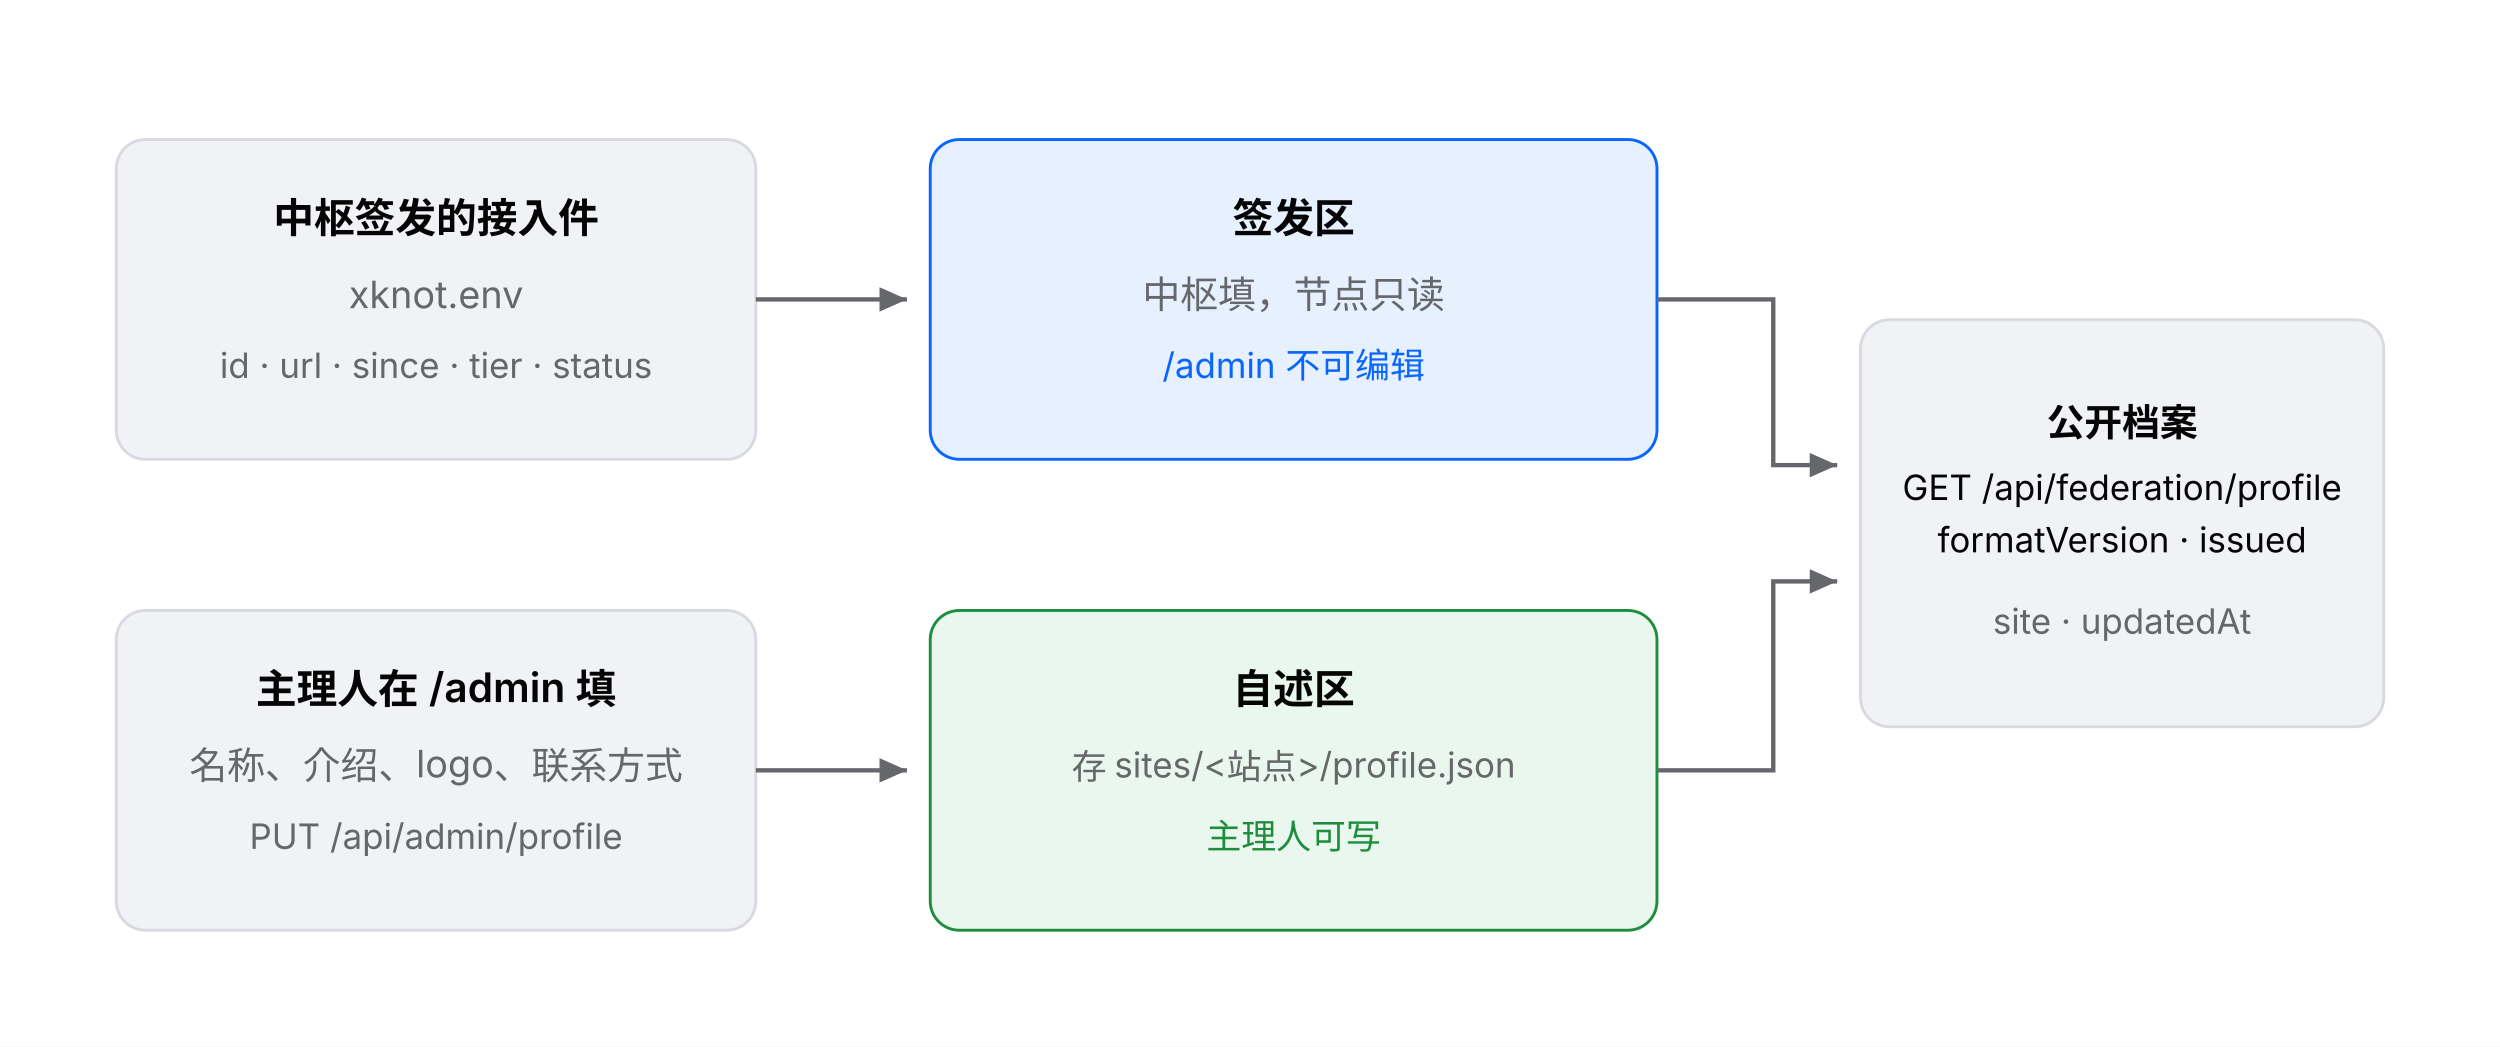
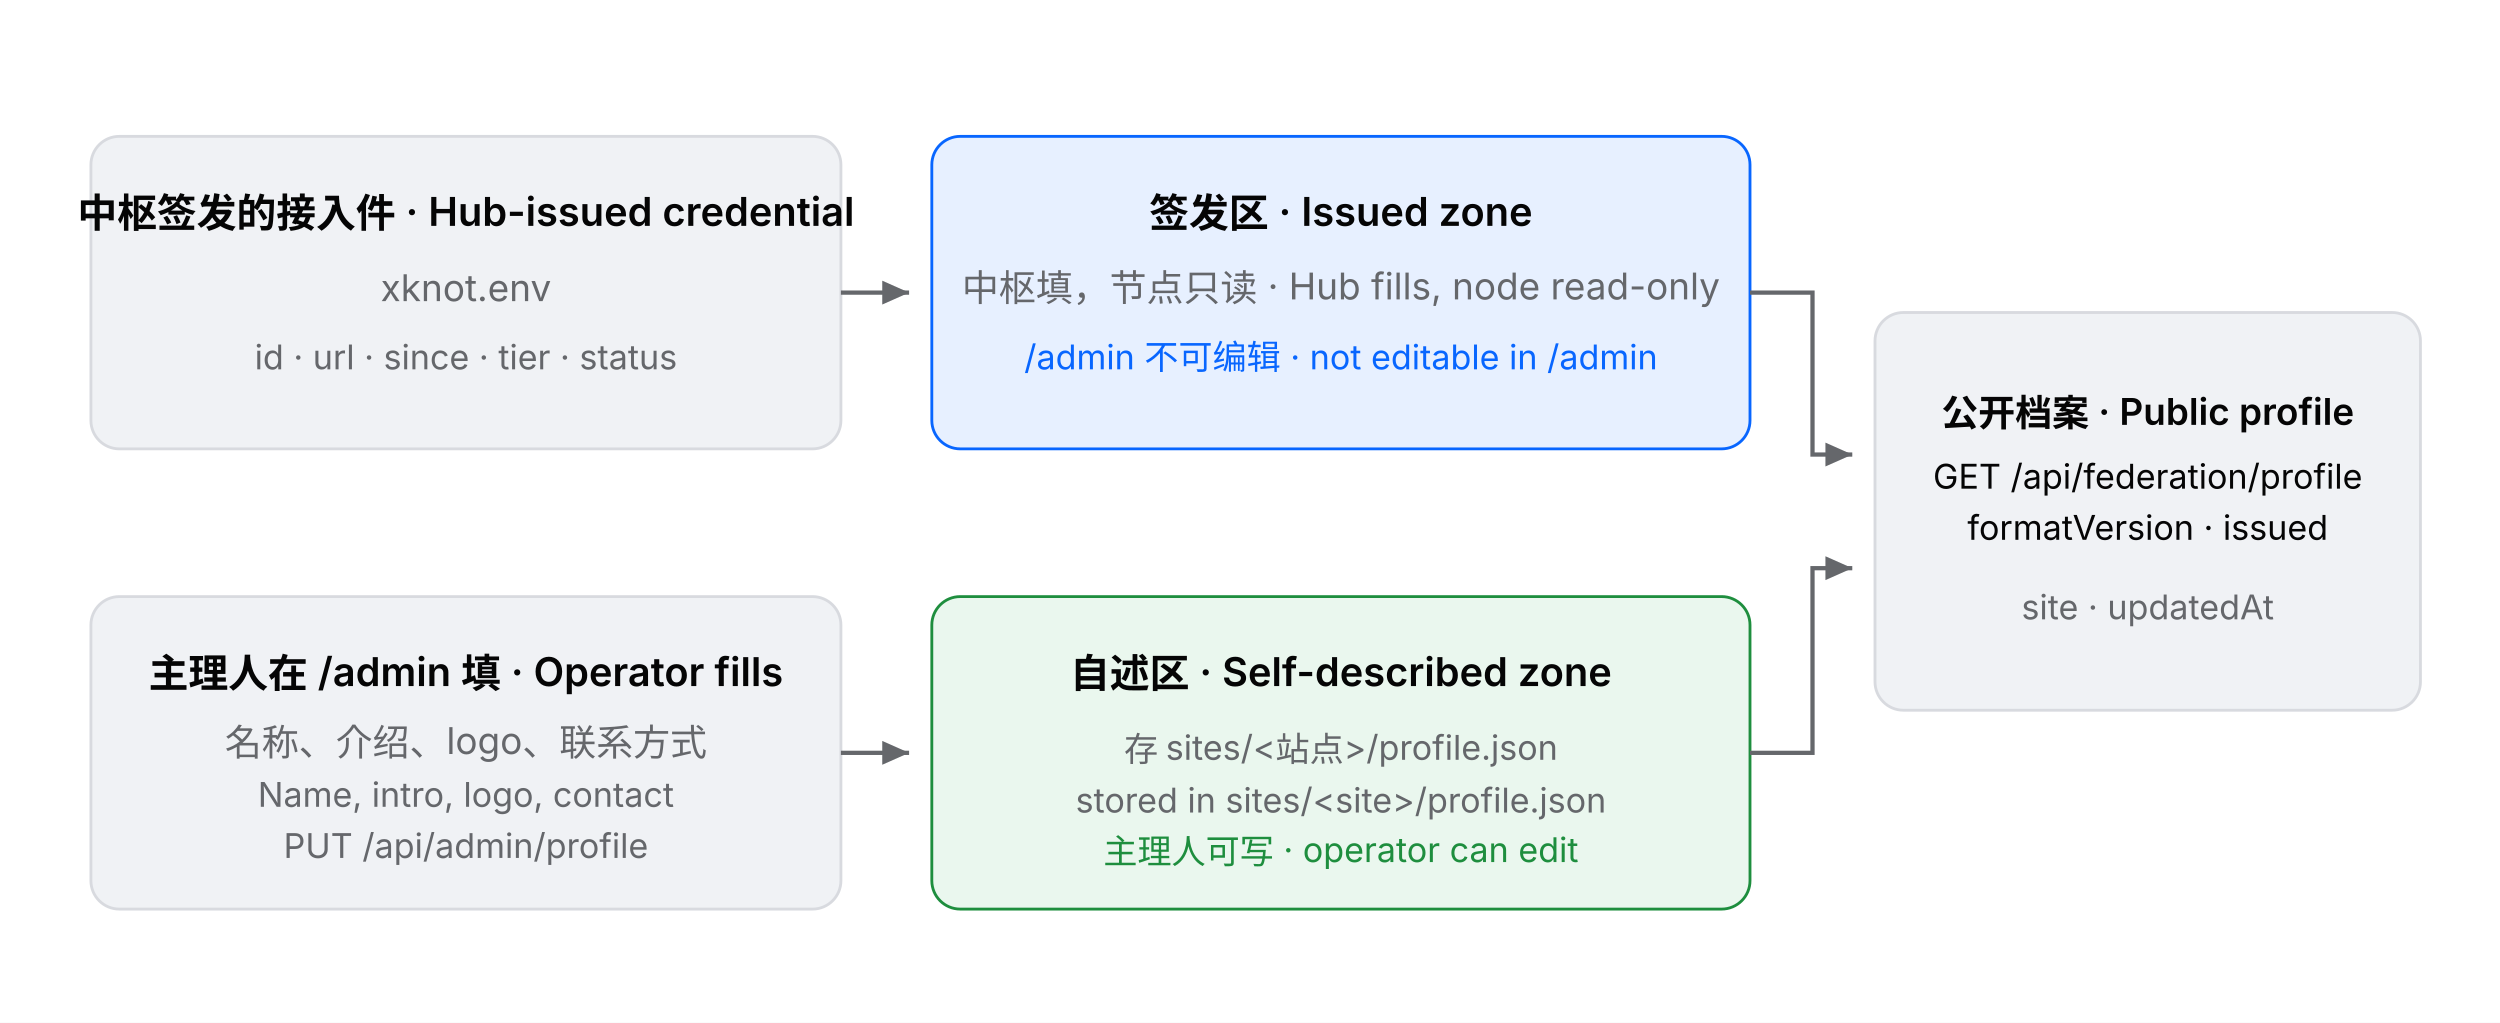
- <svg xmlns="http://www.w3.org/2000/svg" width="860" height="360" viewBox="0 0 860 360" role="img" aria-labelledby="title desc">
+ <svg xmlns="http://www.w3.org/2000/svg" width="880" height="360" viewBox="0 0 880 360" role="img" aria-labelledby="title desc">
  <defs>
    <marker id="arrow" viewBox="0 0 10 10" refX="9" refY="5" markerWidth="7" markerHeight="7" orient="auto-start-reverse">
      <path d="M0,1 L9,5 L0,9 z" fill="#65676B" />
    </marker>
  </defs>
-   <rect x="0" y="0" width="860" height="360" fill="#FFFFFF" />
-   <rect x="40" y="48" width="220" height="110" rx="10" fill="#F0F2F5" stroke="#D8DADF" />
-   <rect x="320" y="48" width="250" height="110" rx="10" fill="#E7F0FF" stroke="#0866FF" />
-   <rect x="40" y="210" width="220" height="110" rx="10" fill="#F0F2F5" stroke="#D8DADF" />
-   <rect x="320" y="210" width="250" height="110" rx="10" fill="#EAF7EE" stroke="#1E8E3E" />
-   <rect x="640" y="110" width="180" height="140" rx="10" fill="#F0F2F5" stroke="#D8DADF" />
-   <line x1="260" y1="103" x2="312" y2="103" stroke="#65676B" stroke-width="1.5" marker-end="url(#arrow)" />
-   <line x1="260" y1="265" x2="312" y2="265" stroke="#65676B" stroke-width="1.5" marker-end="url(#arrow)" />
-   <path d="M570 103 L610 103 L610 160 L632 160" fill="none" stroke="#65676B" stroke-width="1.5" marker-end="url(#arrow)" />
-   <path d="M570 265 L610 265 L610 200 L632 200" fill="none" stroke="#65676B" stroke-width="1.5" marker-end="url(#arrow)" />
-   <text x="150" y="80" text-anchor="middle" font-family="-apple-system, BlinkMacSystemFont, 'PingFang SC', 'Microsoft YaHei', sans-serif" font-size="14" font-weight="600" fill="#050505">中枢签发的接入件</text>
-   <text x="150" y="106" text-anchor="middle" font-family="-apple-system, BlinkMacSystemFont, 'PingFang SC', 'Microsoft YaHei', sans-serif" font-size="13" fill="#65676B">xknot.env</text>
-   <text x="150" y="130" text-anchor="middle" font-family="-apple-system, BlinkMacSystemFont, 'PingFang SC', 'Microsoft YaHei', sans-serif" font-size="12" fill="#65676B">id · url · since · tier · status</text>
-   <text x="445" y="80" text-anchor="middle" font-family="-apple-system, BlinkMacSystemFont, 'PingFang SC', 'Microsoft YaHei', sans-serif" font-size="14" font-weight="600" fill="#050505">签发区</text>
-   <text x="445" y="106" text-anchor="middle" font-family="-apple-system, BlinkMacSystemFont, 'PingFang SC', 'Microsoft YaHei', sans-serif" font-size="13" fill="#65676B">中枢填，节点只读</text>
-   <text x="445" y="130" text-anchor="middle" font-family="-apple-system, BlinkMacSystemFont, 'PingFang SC', 'Microsoft YaHei', sans-serif" font-size="12" fill="#0866FF">/admin 不可编辑</text>
-   <text x="150" y="242" text-anchor="middle" font-family="-apple-system, BlinkMacSystemFont, 'PingFang SC', 'Microsoft YaHei', sans-serif" font-size="14" font-weight="600" fill="#050505">主理人在 /admin 填</text>
-   <text x="150" y="268" text-anchor="middle" font-family="-apple-system, BlinkMacSystemFont, 'PingFang SC', 'Microsoft YaHei', sans-serif" font-size="13" fill="#65676B">名称、介绍、logo、联系方式</text>
-   <text x="150" y="292" text-anchor="middle" font-family="-apple-system, BlinkMacSystemFont, 'PingFang SC', 'Microsoft YaHei', sans-serif" font-size="12" fill="#65676B">PUT /api/admin/profile</text>
-   <text x="445" y="242" text-anchor="middle" font-family="-apple-system, BlinkMacSystemFont, 'PingFang SC', 'Microsoft YaHei', sans-serif" font-size="14" font-weight="600" fill="#050505">自述区</text>
-   <text x="445" y="268" text-anchor="middle" font-family="-apple-system, BlinkMacSystemFont, 'PingFang SC', 'Microsoft YaHei', sans-serif" font-size="12" fill="#65676B">存 sites/&lt;站点&gt;/profile.json</text>
-   <text x="445" y="292" text-anchor="middle" font-family="-apple-system, BlinkMacSystemFont, 'PingFang SC', 'Microsoft YaHei', sans-serif" font-size="12" fill="#1E8E3E">主理人可写</text>
-   <text x="730" y="150" text-anchor="middle" font-family="-apple-system, BlinkMacSystemFont, 'PingFang SC', 'Microsoft YaHei', sans-serif" font-size="13" font-weight="600" fill="#050505">公开档案</text>
-   <text x="730" y="172" text-anchor="middle" font-family="-apple-system, BlinkMacSystemFont, 'PingFang SC', 'Microsoft YaHei', sans-serif" font-size="12" fill="#050505">GET /api/federation/profile</text>
-   <text x="730" y="190" text-anchor="middle" font-family="-apple-system, BlinkMacSystemFont, 'PingFang SC', 'Microsoft YaHei', sans-serif" font-size="12" fill="#050505">formatVersion · issued</text>
-   <text x="730" y="218" text-anchor="middle" font-family="-apple-system, BlinkMacSystemFont, 'PingFang SC', 'Microsoft YaHei', sans-serif" font-size="12" fill="#65676B">site · updatedAt</text>
+   <rect x="0" y="0" width="880" height="360" fill="#FFFFFF" />
+   <rect x="32" y="48" width="264" height="110" rx="10" fill="#F0F2F5" stroke="#D8DADF" />
+   <rect x="328" y="48" width="288" height="110" rx="10" fill="#E7F0FF" stroke="#0866FF" />
+   <rect x="32" y="210" width="264" height="110" rx="10" fill="#F0F2F5" stroke="#D8DADF" />
+   <rect x="328" y="210" width="288" height="110" rx="10" fill="#EAF7EE" stroke="#1E8E3E" />
+   <rect x="660" y="110" width="192" height="140" rx="10" fill="#F0F2F5" stroke="#D8DADF" />
+   <line x1="296" y1="103" x2="320" y2="103" stroke="#65676B" stroke-width="1.5" marker-end="url(#arrow)" />
+   <line x1="296" y1="265" x2="320" y2="265" stroke="#65676B" stroke-width="1.5" marker-end="url(#arrow)" />
+   <path d="M616 103 L638 103 L638 160 L652 160" fill="none" stroke="#65676B" stroke-width="1.5" marker-end="url(#arrow)" />
+   <path d="M616 265 L638 265 L638 200 L652 200" fill="none" stroke="#65676B" stroke-width="1.5" marker-end="url(#arrow)" />
+   <text x="164" y="80" text-anchor="middle" font-family="-apple-system, BlinkMacSystemFont, 'PingFang SC', 'Microsoft YaHei', sans-serif" font-size="14" font-weight="600" fill="#050505">中枢签发的接入件 · Hub-issued credential</text>
+   <text x="164" y="106" text-anchor="middle" font-family="-apple-system, BlinkMacSystemFont, 'PingFang SC', 'Microsoft YaHei', sans-serif" font-size="13" fill="#65676B">xknot.env</text>
+   <text x="164" y="130" text-anchor="middle" font-family="-apple-system, BlinkMacSystemFont, 'PingFang SC', 'Microsoft YaHei', sans-serif" font-size="12" fill="#65676B">id · url · since · tier · status</text>
+   <text x="472" y="80" text-anchor="middle" font-family="-apple-system, BlinkMacSystemFont, 'PingFang SC', 'Microsoft YaHei', sans-serif" font-size="14" font-weight="600" fill="#050505">签发区 · Issued zone</text>
+   <text x="472" y="106" text-anchor="middle" font-family="-apple-system, BlinkMacSystemFont, 'PingFang SC', 'Microsoft YaHei', sans-serif" font-size="13" fill="#65676B">中枢填，节点只读 · Hub fills, node read-only</text>
+   <text x="472" y="130" text-anchor="middle" font-family="-apple-system, BlinkMacSystemFont, 'PingFang SC', 'Microsoft YaHei', sans-serif" font-size="12" fill="#0866FF">/admin 不可编辑 · not editable in /admin</text>
+   <text x="164" y="242" text-anchor="middle" font-family="-apple-system, BlinkMacSystemFont, 'PingFang SC', 'Microsoft YaHei', sans-serif" font-size="14" font-weight="600" fill="#050505">主理人在 /admin 填 · Operator fills</text>
+   <text x="164" y="266" text-anchor="middle" font-family="-apple-system, BlinkMacSystemFont, 'PingFang SC', 'Microsoft YaHei', sans-serif" font-size="13" fill="#65676B">名称、介绍、logo、联系方式</text>
+   <text x="164" y="284" text-anchor="middle" font-family="-apple-system, BlinkMacSystemFont, 'PingFang SC', 'Microsoft YaHei', sans-serif" font-size="12" fill="#65676B">Name, intro, logo, contact</text>
+   <text x="164" y="302" text-anchor="middle" font-family="-apple-system, BlinkMacSystemFont, 'PingFang SC', 'Microsoft YaHei', sans-serif" font-size="12" fill="#65676B">PUT /api/admin/profile</text>
+   <text x="472" y="242" text-anchor="middle" font-family="-apple-system, BlinkMacSystemFont, 'PingFang SC', 'Microsoft YaHei', sans-serif" font-size="14" font-weight="600" fill="#050505">自述区 · Self-described zone</text>
+   <text x="472" y="268" text-anchor="middle" font-family="-apple-system, BlinkMacSystemFont, 'PingFang SC', 'Microsoft YaHei', sans-serif" font-size="12" fill="#65676B">存 sites/&lt;站点&gt;/profile.json</text>
+   <text x="472" y="286" text-anchor="middle" font-family="-apple-system, BlinkMacSystemFont, 'PingFang SC', 'Microsoft YaHei', sans-serif" font-size="12" fill="#65676B">stored in sites/&lt;site&gt;/profile.json</text>
+   <text x="472" y="304" text-anchor="middle" font-family="-apple-system, BlinkMacSystemFont, 'PingFang SC', 'Microsoft YaHei', sans-serif" font-size="12" fill="#1E8E3E">主理人可写 · operator can edit</text>
+   <text x="756" y="150" text-anchor="middle" font-family="-apple-system, BlinkMacSystemFont, 'PingFang SC', 'Microsoft YaHei', sans-serif" font-size="13" font-weight="600" fill="#050505">公开档案 · Public profile</text>
+   <text x="756" y="172" text-anchor="middle" font-family="-apple-system, BlinkMacSystemFont, 'PingFang SC', 'Microsoft YaHei', sans-serif" font-size="12" fill="#050505">GET /api/federation/profile</text>
+   <text x="756" y="190" text-anchor="middle" font-family="-apple-system, BlinkMacSystemFont, 'PingFang SC', 'Microsoft YaHei', sans-serif" font-size="12" fill="#050505">formatVersion · issued</text>
+   <text x="756" y="218" text-anchor="middle" font-family="-apple-system, BlinkMacSystemFont, 'PingFang SC', 'Microsoft YaHei', sans-serif" font-size="12" fill="#65676B">site · updatedAt</text>
</svg>
